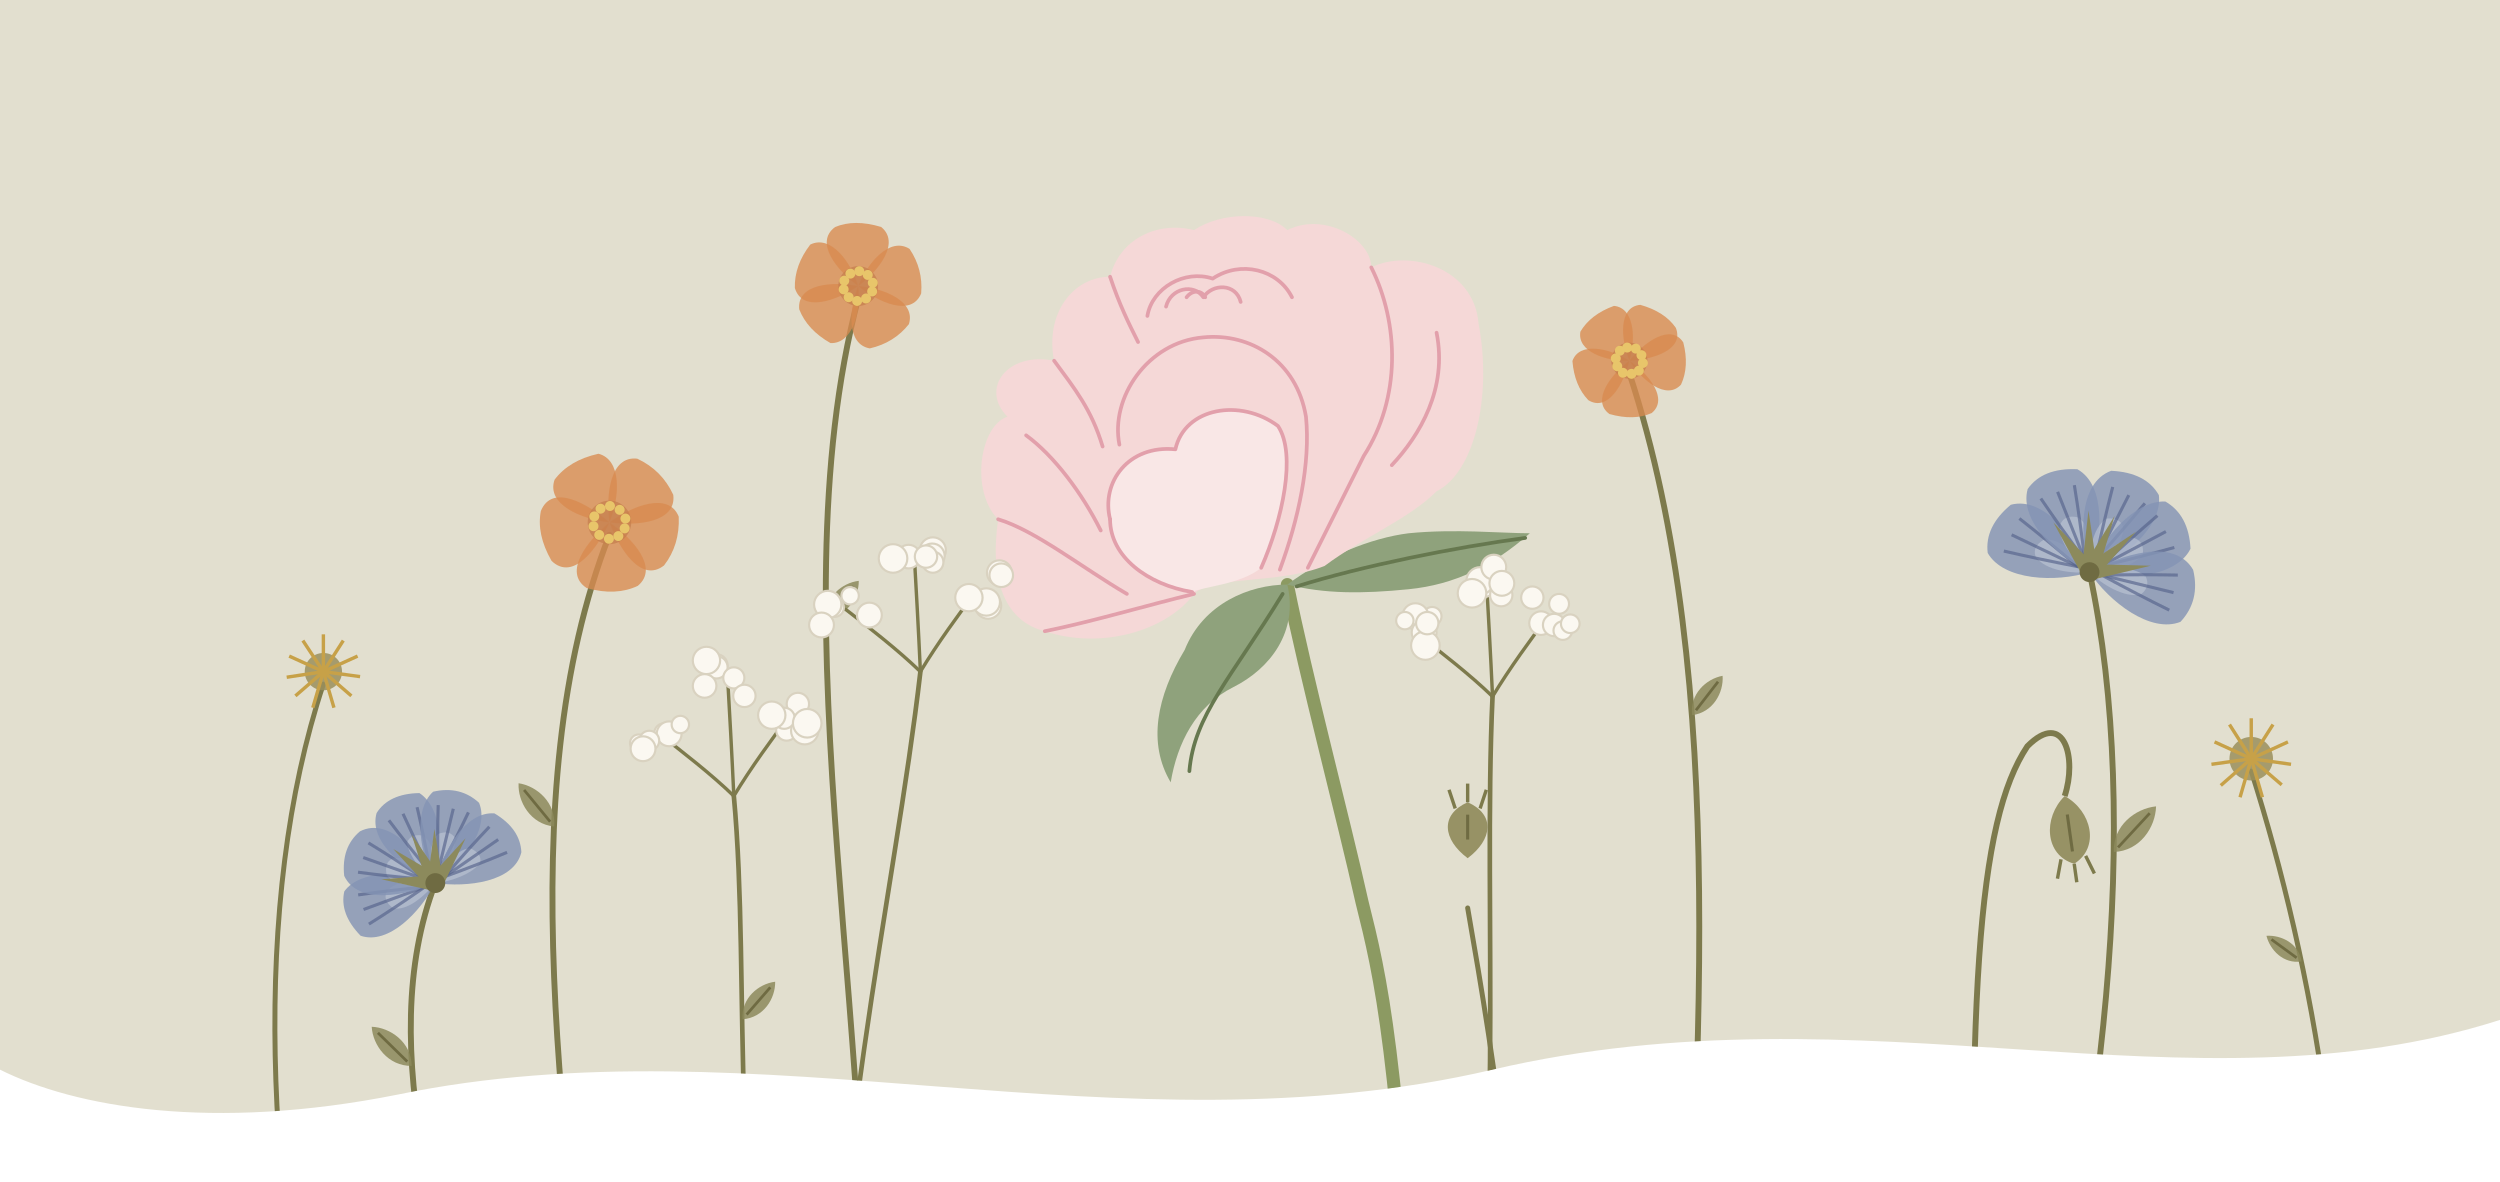
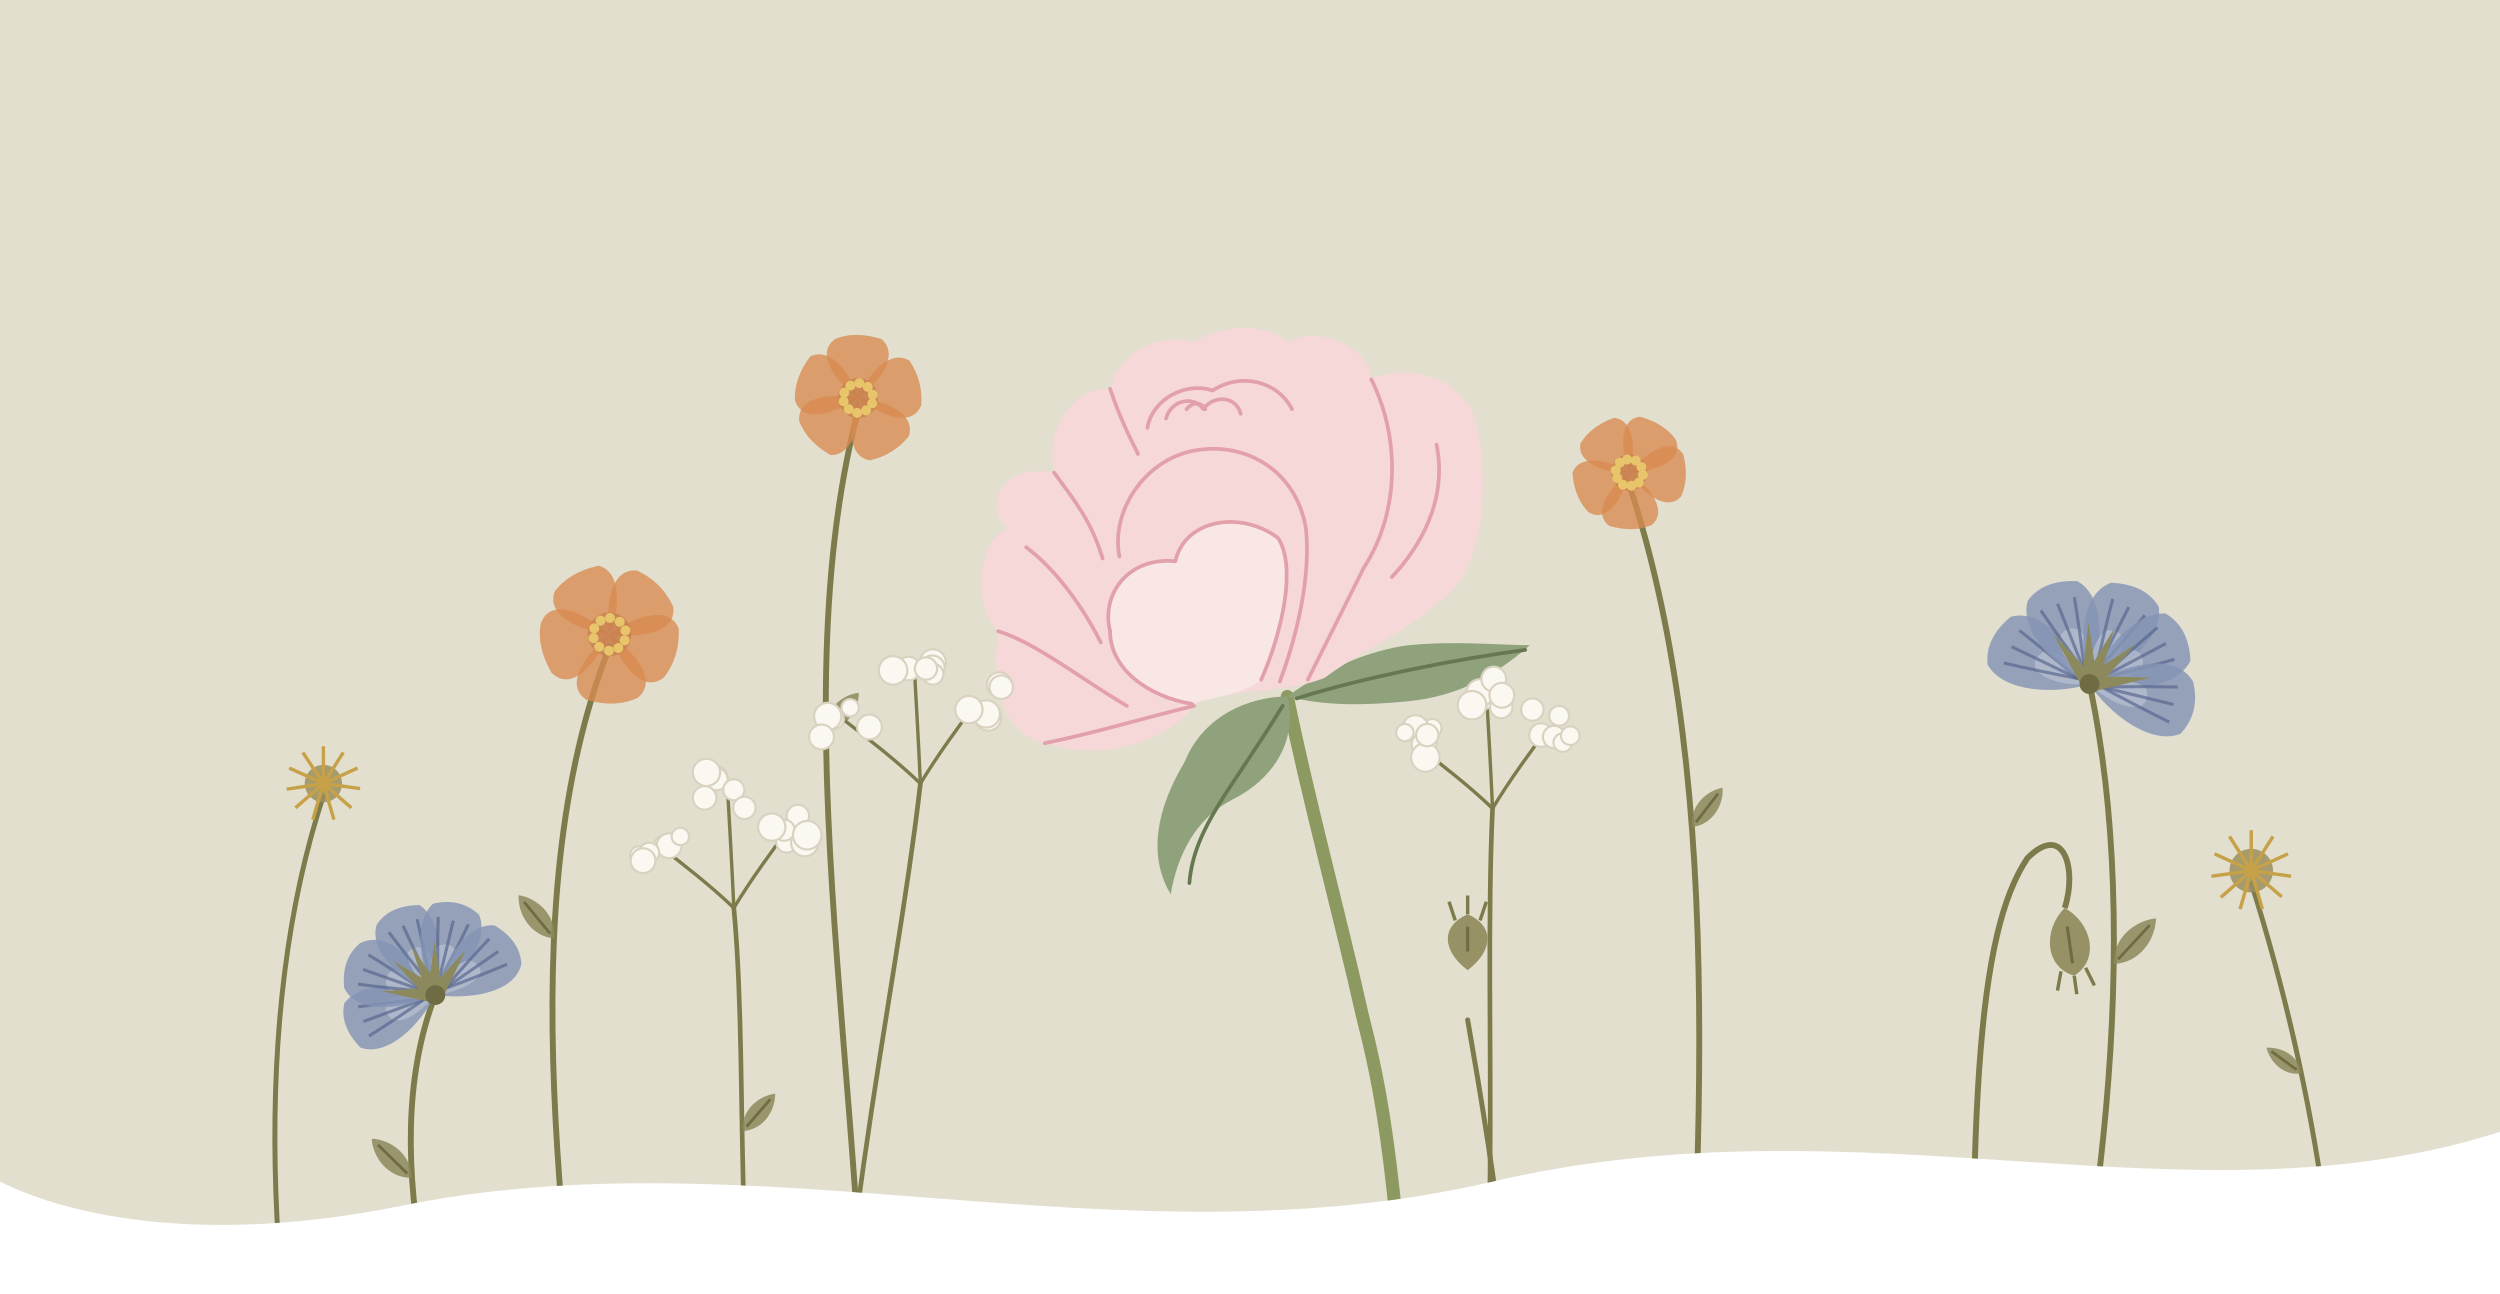
- <svg xmlns="http://www.w3.org/2000/svg" viewBox="0 34 402 190" width="402" height="190">
+ <svg xmlns="http://www.w3.org/2000/svg" viewBox="0 16 402 208" width="402" height="208">
  <defs>
    <clipPath id="yta">
-       <path d="M0 30 H402 V198 C352 214 300 192 240 206 C180 220 122 198 64 210 C34 216 12 212 0 206 Z" />
+       <path d="M0 0 H402 V198 C352 214 300 192 240 206 C180 220 122 198 64 210 C34 216 12 212 0 206 Z" />
    </clipPath>
  </defs>
-   <path d="M0 30 H402 V198 C352 214 300 192 240 206 C180 220 122 198 64 210 C34 216 12 212 0 206 Z" fill="#e2dfcf" />
+   <path d="M0 0 H402 V198 C352 214 300 192 240 206 C180 220 122 198 64 210 C34 216 12 212 0 206 Z" fill="#e2dfcf" />
  <g clip-path="url(#yta)">
    <g transform="translate(0 34)">
      <path d="M96.7 236 C91.1 183.5 81.6 128 98 86" fill="none" stroke="#7d7a4c" stroke-width="0.95" stroke-linecap="round" />
      <path transform="translate(89.1 132.9) rotate(-129.4)" d="M0 0 C2.7 -2.7 6.8 -2 9 0 C6.8 2 2.7 2.7 0 0Z" fill="#8c8a5c" fill-opacity=".85" />
      <path transform="translate(89.1 132.9) rotate(-129.4)" d="M1 0 L7.6 0" stroke="#6f6b42" stroke-width=".45" />
      <path d="M138.8 236 C142.6 170.2 124.2 100.6 138 48" fill="none" stroke="#7d7a4c" stroke-width="0.95" stroke-linecap="round" />
      <path transform="translate(132.8 99.4) rotate(-48.6)" d="M0 0 C2.4 -2.4 6 -1.8 8 0 C6 1.8 2.4 2.4 0 0Z" fill="#8c8a5c" fill-opacity=".85" />
      <path transform="translate(132.8 99.4) rotate(-48.6)" d="M1 0 L6.8 0" stroke="#6f6b42" stroke-width=".45" />
      <path d="M269.5 236 C273.2 174.4 278.2 109.3 262 60" fill="none" stroke="#7d7a4c" stroke-width="0.95" stroke-linecap="round" />
      <path transform="translate(272.1 115) rotate(-52.3)" d="M0 0 C2.4 -2.4 6 -1.8 8 0 C6 1.8 2.4 2.4 0 0Z" fill="#8c8a5c" fill-opacity=".85" />
      <path transform="translate(272.1 115) rotate(-52.3)" d="M1 0 L6.8 0" stroke="#6f6b42" stroke-width=".45" />
      <path d="M324.8 236 C338.2 185.6 344.6 132.3 336 92" fill="none" stroke="#7d7a4c" stroke-width="0.95" stroke-linecap="round" />
      <path transform="translate(339.9 137) rotate(-47.2)" d="M0 0 C3 -3 7.5 -2.2 10 0 C7.5 2.2 3 3 0 0Z" fill="#8c8a5c" fill-opacity=".85" />
      <path transform="translate(339.9 137) rotate(-47.2)" d="M1 0 L8.5 0" stroke="#6f6b42" stroke-width=".45" />
      <path d="M82.9 236 C71 203.1 59.9 168.3 70 142" fill="none" stroke="#7d7a4c" stroke-width="0.95" stroke-linecap="round" />
      <path transform="translate(66.2 171.4) rotate(-135.6)" d="M0 0 C2.7 -2.7 6.8 -2 9 0 C6.8 2 2.7 2.7 0 0Z" fill="#8c8a5c" fill-opacity=".85" />
      <path transform="translate(66.2 171.4) rotate(-135.6)" d="M1 0 L7.6 0" stroke="#6f6b42" stroke-width=".45" />
      <path d="M134.5 236 C132.5 191.2 143.9 143.8 148 108" fill="none" stroke="#7d7a4c" stroke-width="0.75" stroke-linecap="round" />
      <path d="M148 108 C144.4 104.5 139.6 100.8 136 98" fill="none" stroke="#7d7a4c" stroke-width="0.55" stroke-linecap="round" />
      <path d="M148 108 C150.7 103.5 154.3 98.6 157 95" fill="none" stroke="#7d7a4c" stroke-width="0.55" stroke-linecap="round" />
      <path d="M148 108 C147.7 101.3 147.3 94.3 147 89" fill="none" stroke="#7d7a4c" stroke-width="0.55" stroke-linecap="round" />
      <path d="M127.5 236 C116.6 198.2 120.8 158.2 118 128" fill="none" stroke="#7d7a4c" stroke-width="0.75" stroke-linecap="round" />
      <path transform="translate(119.4 163.9) rotate(-49)" d="M0 0 C2.4 -2.4 6 -1.8 8 0 C6 1.8 2.4 2.4 0 0Z" fill="#8c8a5c" fill-opacity=".85" />
      <path transform="translate(119.4 163.9) rotate(-49)" d="M1 0 L6.8 0" stroke="#6f6b42" stroke-width=".45" />
      <path d="M118 128 C114.4 124.5 109.6 120.8 106 118" fill="none" stroke="#7d7a4c" stroke-width="0.55" stroke-linecap="round" />
      <path d="M118 128 C120.7 123.5 124.3 118.6 127 115" fill="none" stroke="#7d7a4c" stroke-width="0.55" stroke-linecap="round" />
      <path d="M118 128 C117.7 121.3 117.3 114.3 117 109" fill="none" stroke="#7d7a4c" stroke-width="0.55" stroke-linecap="round" />
      <path d="M234.7 236 C242.3 192.6 238.4 146.7 240 112" fill="none" stroke="#7d7a4c" stroke-width="0.75" stroke-linecap="round" />
      <path d="M240 112 C236.4 108.5 231.6 104.8 228 102" fill="none" stroke="#7d7a4c" stroke-width="0.55" stroke-linecap="round" />
      <path d="M240 112 C242.7 107.5 246.3 102.6 249 99" fill="none" stroke="#7d7a4c" stroke-width="0.55" stroke-linecap="round" />
      <path d="M240 112 C239.7 105.3 239.3 98.3 239 93" fill="none" stroke="#7d7a4c" stroke-width="0.55" stroke-linecap="round" />
      <path d="M318 236 C316 160 318 132 326 120 C332 114 334 122 332 128" fill="none" stroke="#7d7a4c" stroke-width=".95" />
      <path d="M375.4 236 C379.4 196.8 372 155.4 362 124" fill="none" stroke="#7d7a4c" stroke-width="0.8" stroke-linecap="round" />
      <path transform="translate(370.1 154.6) rotate(-143.9)" d="M0 0 C2.1 -2.1 5.2 -1.5 7 0 C5.2 1.5 2.1 2.1 0 0Z" fill="#8c8a5c" fill-opacity=".85" />
      <path transform="translate(370.1 154.6) rotate(-143.9)" d="M1 0 L6 0" stroke="#6f6b42" stroke-width=".45" />
      <path d="M53 236 C42.7 191.9 40.3 145.3 52 110" fill="none" stroke="#7d7a4c" stroke-width="0.8" stroke-linecap="round" />
      <path d="M244.1 236 C245.7 204.5 240.4 171.2 236 146" fill="none" stroke="#7d7a4c" stroke-width="0.8" stroke-linecap="round" />
      <g transform="translate(156 34) scale(0.15)">
        <path d="M340 400 C360 500 400 650 420 740 C440 820 460 900 480 1300" fill="none" stroke="#8c9a62" stroke-width="14" stroke-linecap="round" />
        <path d="M340 400 C300 400 250 420 230 470 C200 520 190 570 215 612 C222 570 242 530 282 510 C322 490 352 450 340 400Z" fill="#8fa27c" />
        <path d="M340 400 C380 370 430 350 470 345 C520 340 570 345 600 345 C560 380 520 400 470 405 C420 410 380 410 340 400Z" fill="#8fa27c" />
        <path d="M350 402 C420 380 520 360 595 350" fill="none" stroke="#66784f" stroke-width="4" stroke-linecap="round" />
        <path d="M235 600 C240 540 280 500 335 410" fill="none" stroke="#66784f" stroke-width="4" stroke-linecap="round" />
        <path d="M30 330 C0 300 10 230 40 220 C10 190 40 150 90 160 C80 110 110 70 150 70 C160 30 200 10 240 20 C270 0 320 0 340 20 C380 0 430 30 430 60 C470 40 540 60 545 120 C560 200 540 280 500 300 C470 330 420 350 380 380 C330 400 260 390 240 410 C210 450 140 470 80 450 C40 440 20 400 30 330Z" fill="#f5d8d7" />
        <path d="M150 330 C140 290 170 250 220 255 C230 210 290 200 330 230 C350 260 335 330 312 382 C290 400 250 402 238 408 C190 400 150 370 150 330Z" fill="#f9e7e6" />
        <path d="M150 330 C140 290 170 250 220 255 C230 210 290 200 330 230 C350 260 335 330 312 382" fill="none" stroke="#e2a0ab" stroke-width="4" stroke-linecap="round" stroke-linejoin="round" />
        <path d="M150 330 C150 370 190 400 238 408" fill="none" stroke="#e2a0ab" stroke-width="4" stroke-linecap="round" stroke-linejoin="round" />
        <path d="M160 250 C150 200 190 140 250 135 C300 130 350 160 360 220 C365 270 352 330 332 384" fill="none" stroke="#e2a0ab" stroke-width="4" stroke-linecap="round" stroke-linejoin="round" />
        <path d="M190 112 C195 82 230 62 260 72 C290 52 330 62 345 92" fill="none" stroke="#e2a0ab" stroke-width="4" stroke-linecap="round" stroke-linejoin="round" />
        <path d="M210 102 C215 82 240 77 250 92 C260 77 285 77 290 97" fill="none" stroke="#e2a0ab" stroke-width="4" stroke-linecap="round" stroke-linejoin="round" />
        <path d="M232 92 C238 84 248 84 252 92" fill="none" stroke="#e2a0ab" stroke-width="4" stroke-linecap="round" stroke-linejoin="round" />
        <path d="M30 330 C70 342 120 382 168 410" fill="none" stroke="#e2a0ab" stroke-width="4" stroke-linecap="round" stroke-linejoin="round" />
        <path d="M60 240 C90 262 120 302 140 342" fill="none" stroke="#e2a0ab" stroke-width="4" stroke-linecap="round" stroke-linejoin="round" />
        <path d="M90 160 C112 190 130 212 142 252" fill="none" stroke="#e2a0ab" stroke-width="4" stroke-linecap="round" stroke-linejoin="round" />
        <path d="M150 70 C160 100 170 120 180 140" fill="none" stroke="#e2a0ab" stroke-width="4" stroke-linecap="round" stroke-linejoin="round" />
        <path d="M430 60 C460 120 462 200 422 262 C402 302 382 342 362 382" fill="none" stroke="#e2a0ab" stroke-width="4" stroke-linecap="round" stroke-linejoin="round" />
        <path d="M500 130 C512 190 482 240 452 272" fill="none" stroke="#e2a0ab" stroke-width="4" stroke-linecap="round" stroke-linejoin="round" />
        <path d="M80 450 C130 440 190 422 240 410" fill="none" stroke="#e2a0ab" stroke-width="4" stroke-linecap="round" stroke-linejoin="round" />
      </g>
      <g transform="translate(98 84) rotate(39.2)">
        <path transform="rotate(5.9)" d="M0 0 C-3.7 -2.8 -7.5 -7.7 -4.1 -10.4 Q0 -11.9 4.1 -10.4 C7.6 -7.7 3.7 -2.8 0 0Z" fill="#d98a50" fill-opacity=".78" />
        <path transform="rotate(67.6)" d="M0 0 C-3.7 -2.8 -7.5 -7.7 -4.1 -10.4 Q0.2 -11.9 4.1 -10.4 C7.9 -7.7 3.7 -2.8 0 0Z" fill="#d98a50" fill-opacity=".78" />
        <path transform="rotate(138.3)" d="M0 0 C-3.7 -2.8 -7.7 -7.7 -4.1 -10.4 Q-0.5 -11.9 4.1 -10.4 C7.9 -7.7 3.7 -2.8 0 0Z" fill="#d98a50" fill-opacity=".78" />
        <path transform="rotate(218.7)" d="M0 0 C-3.7 -2.8 -8.1 -7.7 -4.1 -10.4 Q0.6 -11.9 4.1 -10.4 C8.1 -7.7 3.7 -2.8 0 0Z" fill="#d98a50" fill-opacity=".78" />
        <path transform="rotate(290.2)" d="M0 0 C-3.7 -2.8 -7.3 -7.7 -4.1 -10.4 Q-0.5 -11.9 4.1 -10.4 C6.8 -7.7 3.7 -2.8 0 0Z" fill="#d98a50" fill-opacity=".78" />
        <circle r="3.5" fill="#c47d4c" opacity=".7" />
        <circle cx="0" cy="-2.6" r=".8" fill="#e8c56a" />
        <circle cx="1.6" cy="-2.1" r=".8" fill="#e8c56a" />
        <circle cx="2.5" cy="-0.8" r=".8" fill="#e8c56a" />
        <circle cx="2.5" cy="0.8" r=".8" fill="#e8c56a" />
        <circle cx="1.6" cy="2.1" r=".8" fill="#e8c56a" />
        <circle cx="0" cy="2.6" r=".8" fill="#e8c56a" />
        <circle cx="-1.6" cy="2.1" r=".8" fill="#e8c56a" />
        <circle cx="-2.5" cy="0.8" r=".8" fill="#e8c56a" />
        <circle cx="-2.5" cy="-0.8" r=".8" fill="#e8c56a" />
        <circle cx="-1.6" cy="-2.1" r=".8" fill="#e8c56a" />
      </g>
      <g transform="translate(138 46) rotate(4.2)">
        <path transform="rotate(-4.3)" d="M0 0 C-3.4 -2.5 -7.1 -7 -3.7 -9.5 Q-0.6 -10.8 3.7 -9.5 C6.8 -7 3.4 -2.5 0 0Z" fill="#d98a50" fill-opacity=".78" />
        <path transform="rotate(71.2)" d="M0 0 C-3.4 -2.5 -6.4 -7 -3.7 -9.5 Q0 -10.8 3.7 -9.5 C7 -7 3.4 -2.5 0 0Z" fill="#d98a50" fill-opacity=".78" />
        <path transform="rotate(144)" d="M0 0 C-3.4 -2.5 -6.6 -7 -3.7 -9.5 Q-0.1 -10.8 3.7 -9.5 C6.5 -7 3.4 -2.5 0 0Z" fill="#d98a50" fill-opacity=".78" />
        <path transform="rotate(223)" d="M0 0 C-3.4 -2.5 -6.2 -7 -3.7 -9.5 Q0.4 -10.8 3.7 -9.5 C7 -7 3.4 -2.5 0 0Z" fill="#d98a50" fill-opacity=".78" />
        <path transform="rotate(285.4)" d="M0 0 C-3.4 -2.5 -7.1 -7 -3.7 -9.5 Q-0.3 -10.8 3.7 -9.5 C6.3 -7 3.4 -2.5 0 0Z" fill="#d98a50" fill-opacity=".78" />
        <circle r="3.2" fill="#c47d4c" opacity=".7" />
        <circle cx="0" cy="-2.4" r=".8" fill="#e8c56a" />
        <circle cx="1.4" cy="-1.9" r=".8" fill="#e8c56a" />
        <circle cx="2.3" cy="-0.7" r=".8" fill="#e8c56a" />
        <circle cx="2.3" cy="0.7" r=".8" fill="#e8c56a" />
        <circle cx="1.4" cy="1.9" r=".8" fill="#e8c56a" />
        <circle cx="0" cy="2.4" r=".8" fill="#e8c56a" />
        <circle cx="-1.4" cy="1.9" r=".8" fill="#e8c56a" />
        <circle cx="-2.3" cy="0.7" r=".8" fill="#e8c56a" />
        <circle cx="-2.3" cy="-0.7" r=".8" fill="#e8c56a" />
        <circle cx="-1.4" cy="-1.9" r=".8" fill="#e8c56a" />
      </g>
      <g transform="translate(262 58) rotate(28)">
        <path transform="rotate(4.9)" d="M0 0 C-3.1 -2.2 -6.2 -6.3 -3.4 -8.5 Q0.5 -9.7 3.4 -8.5 C6.5 -6.3 3.1 -2.2 0 0Z" fill="#d98a50" fill-opacity=".78" />
        <path transform="rotate(65)" d="M0 0 C-3.1 -2.2 -6.4 -6.3 -3.4 -8.5 Q0.4 -9.7 3.4 -8.5 C6.1 -6.3 3.1 -2.2 0 0Z" fill="#d98a50" fill-opacity=".78" />
        <path transform="rotate(150.7)" d="M0 0 C-3.1 -2.2 -6.2 -6.3 -3.4 -8.5 Q-0.5 -9.7 3.4 -8.5 C6.3 -6.3 3.1 -2.2 0 0Z" fill="#d98a50" fill-opacity=".78" />
        <path transform="rotate(219.9)" d="M0 0 C-3.1 -2.2 -6.4 -6.3 -3.4 -8.5 Q-0.4 -9.7 3.4 -8.5 C5.9 -6.3 3.1 -2.2 0 0Z" fill="#d98a50" fill-opacity=".78" />
        <path transform="rotate(294.5)" d="M0 0 C-3.1 -2.2 -5.8 -6.3 -3.4 -8.5 Q-0.4 -9.7 3.4 -8.5 C5.8 -6.3 3.1 -2.2 0 0Z" fill="#d98a50" fill-opacity=".78" />
        <circle r="2.9" fill="#c47d4c" opacity=".7" />
        <circle cx="0" cy="-2.2" r=".8" fill="#e8c56a" />
        <circle cx="1.3" cy="-1.7" r=".8" fill="#e8c56a" />
        <circle cx="2.1" cy="-0.7" r=".8" fill="#e8c56a" />
        <circle cx="2.1" cy="0.7" r=".8" fill="#e8c56a" />
        <circle cx="1.3" cy="1.7" r=".8" fill="#e8c56a" />
        <circle cx="0" cy="2.2" r=".8" fill="#e8c56a" />
        <circle cx="-1.3" cy="1.7" r=".8" fill="#e8c56a" />
        <circle cx="-2.1" cy="0.7" r=".8" fill="#e8c56a" />
        <circle cx="-2.1" cy="-0.7" r=".8" fill="#e8c56a" />
        <circle cx="-1.3" cy="-1.7" r=".8" fill="#e8c56a" />
      </g>
      <g transform="translate(336 92) rotate(24)">
        <path transform="rotate(-88.4)" d="M0 0 C-3.9 -4.2 -7.2 -11.9 -4.3 -16.1 Q-0.7 -18.4 4.3 -16.1 C7.9 -11.9 3.9 -4.2 0 0Z" fill="#8494b4" fill-opacity=".82" />
        <path transform="rotate(-88.4)" d="M0 0 C-1.4 -2.3 -2.9 -6.5 -1.5 -8.9 Q-0.3 -10.1 1.5 -8.9 C3.1 -6.5 1.4 -2.3 0 0Z" fill="#c3cad9" fill-opacity=".55" />
        <path transform="rotate(-88.4)" d="M0 -2 Q-1.7 -8.5 -2.9 -13.9" stroke="#55628a" stroke-width=".5" fill="none" opacity=".65" />
        <path transform="rotate(-88.4)" d="M0 -2 Q0 -8.5 0 -13.9" stroke="#55628a" stroke-width=".5" fill="none" opacity=".65" />
        <path transform="rotate(-88.4)" d="M0 -2 Q1.7 -8.5 2.9 -13.9" stroke="#55628a" stroke-width=".5" fill="none" opacity=".65" />
        <path transform="rotate(-45.7)" d="M0 0 C-3.9 -4.2 -7.5 -11.9 -4.3 -16.1 Q-0.8 -18.4 4.3 -16.1 C7.7 -11.9 3.9 -4.2 0 0Z" fill="#8494b4" fill-opacity=".82" />
        <path transform="rotate(-45.7)" d="M0 0 C-1.4 -2.3 -3.1 -6.5 -1.5 -8.9 Q-0.3 -10.1 1.5 -8.9 C3.3 -6.5 1.4 -2.3 0 0Z" fill="#c3cad9" fill-opacity=".55" />
        <path transform="rotate(-45.7)" d="M0 -2 Q-1.7 -8.5 -2.9 -13.9" stroke="#55628a" stroke-width=".5" fill="none" opacity=".65" />
        <path transform="rotate(-45.7)" d="M0 -2 Q0 -8.5 0 -13.9" stroke="#55628a" stroke-width=".5" fill="none" opacity=".65" />
        <path transform="rotate(-45.7)" d="M0 -2 Q1.7 -8.5 2.9 -13.9" stroke="#55628a" stroke-width=".5" fill="none" opacity=".65" />
        <path transform="rotate(3.0)" d="M0 0 C-3.9 -4.2 -8.2 -11.9 -4.3 -16.1 Q0.8 -18.4 4.3 -16.1 C7.2 -11.9 3.9 -4.2 0 0Z" fill="#8494b4" fill-opacity=".82" />
        <path transform="rotate(3.0)" d="M0 0 C-1.4 -2.3 -2.9 -6.5 -1.5 -8.9 Q0.4 -10.1 1.5 -8.9 C3 -6.5 1.4 -2.3 0 0Z" fill="#c3cad9" fill-opacity=".55" />
        <path transform="rotate(3.0)" d="M0 -2 Q-1.7 -8.5 -2.9 -13.9" stroke="#55628a" stroke-width=".5" fill="none" opacity=".65" />
        <path transform="rotate(3.0)" d="M0 -2 Q0 -8.5 0 -13.9" stroke="#55628a" stroke-width=".5" fill="none" opacity=".65" />
        <path transform="rotate(3.0)" d="M0 -2 Q1.7 -8.5 2.9 -13.9" stroke="#55628a" stroke-width=".5" fill="none" opacity=".65" />
        <path transform="rotate(38.0)" d="M0 0 C-3.9 -4.2 -6.8 -11.9 -4.3 -16.1 Q-0.6 -18.4 4.3 -16.1 C7.3 -11.9 3.9 -4.2 0 0Z" fill="#8494b4" fill-opacity=".82" />
        <path transform="rotate(38.0)" d="M0 0 C-1.4 -2.3 -2.5 -6.5 -1.5 -8.9 Q-0.2 -10.1 1.5 -8.9 C2.6 -6.5 1.4 -2.3 0 0Z" fill="#c3cad9" fill-opacity=".55" />
        <path transform="rotate(38.0)" d="M0 -2 Q-1.7 -8.5 -2.9 -13.9" stroke="#55628a" stroke-width=".5" fill="none" opacity=".65" />
        <path transform="rotate(38.0)" d="M0 -2 Q0 -8.5 0 -13.9" stroke="#55628a" stroke-width=".5" fill="none" opacity=".65" />
        <path transform="rotate(38.0)" d="M0 -2 Q1.7 -8.5 2.9 -13.9" stroke="#55628a" stroke-width=".5" fill="none" opacity=".65" />
        <path transform="rotate(79.7)" d="M0 0 C-3.9 -4.2 -8.7 -11.9 -4.3 -16.1 Q0.2 -18.4 4.3 -16.1 C7.3 -11.9 3.9 -4.2 0 0Z" fill="#8494b4" fill-opacity=".82" />
        <path transform="rotate(79.7)" d="M0 0 C-1.4 -2.3 -2.7 -6.5 -1.5 -8.9 Q-0.1 -10.1 1.5 -8.9 C2.8 -6.5 1.4 -2.3 0 0Z" fill="#c3cad9" fill-opacity=".55" />
        <path transform="rotate(79.7)" d="M0 -2 Q-1.7 -8.5 -2.9 -13.9" stroke="#55628a" stroke-width=".5" fill="none" opacity=".65" />
        <path transform="rotate(79.7)" d="M0 -2 Q0 -8.5 0 -13.9" stroke="#55628a" stroke-width=".5" fill="none" opacity=".65" />
        <path transform="rotate(79.7)" d="M0 -2 Q1.7 -8.5 2.9 -13.9" stroke="#55628a" stroke-width=".5" fill="none" opacity=".65" />
        <path transform="rotate(-60)" d="M-1.3 0 L0 -9.9 L1.3 0 Z" fill="#8c8a5c" />
        <path transform="rotate(-25)" d="M-1.3 0 L0 -9.9 L1.3 0 Z" fill="#8c8a5c" />
        <path transform="rotate(0)" d="M-1.3 0 L0 -9.9 L1.3 0 Z" fill="#8c8a5c" />
        <path transform="rotate(25)" d="M-1.3 0 L0 -9.9 L1.3 0 Z" fill="#8c8a5c" />
        <path transform="rotate(60)" d="M-1.3 0 L0 -9.9 L1.3 0 Z" fill="#8c8a5c" />
        <circle r="1.6" fill="#6f6b42" />
      </g>
      <g transform="translate(70 142) rotate(-26)">
        <path transform="rotate(-84.2)" d="M0 0 C-3.5 -3.8 -6.8 -10.5 -3.8 -14.2 Q0.7 -16.2 3.8 -14.2 C6.3 -10.5 3.5 -3.8 0 0Z" fill="#8494b4" fill-opacity=".82" />
        <path transform="rotate(-84.2)" d="M0 0 C-1.2 -2.1 -2.8 -5.8 -1.4 -7.8 Q0.4 -8.9 1.4 -7.8 C2.8 -5.8 1.2 -2.1 0 0Z" fill="#c3cad9" fill-opacity=".55" />
        <path transform="rotate(-84.2)" d="M0 -1.8 Q-1.5 -7.5 -2.5 -12.3" stroke="#55628a" stroke-width=".5" fill="none" opacity=".65" />
        <path transform="rotate(-84.2)" d="M0 -1.8 Q0 -7.5 0 -12.3" stroke="#55628a" stroke-width=".5" fill="none" opacity=".65" />
        <path transform="rotate(-84.2)" d="M0 -1.8 Q1.5 -7.5 2.5 -12.3" stroke="#55628a" stroke-width=".5" fill="none" opacity=".65" />
        <path transform="rotate(-44.5)" d="M0 0 C-3.5 -3.8 -7.5 -10.5 -3.8 -14.2 Q0.4 -16.2 3.8 -14.2 C7.7 -10.5 3.5 -3.8 0 0Z" fill="#8494b4" fill-opacity=".82" />
        <path transform="rotate(-44.5)" d="M0 0 C-1.2 -2.1 -2.8 -5.8 -1.4 -7.8 Q0.4 -8.9 1.4 -7.8 C2.9 -5.8 1.2 -2.1 0 0Z" fill="#c3cad9" fill-opacity=".55" />
        <path transform="rotate(-44.5)" d="M0 -1.8 Q-1.5 -7.5 -2.5 -12.3" stroke="#55628a" stroke-width=".5" fill="none" opacity=".65" />
        <path transform="rotate(-44.5)" d="M0 -1.8 Q0 -7.5 0 -12.3" stroke="#55628a" stroke-width=".5" fill="none" opacity=".65" />
        <path transform="rotate(-44.5)" d="M0 -1.8 Q1.5 -7.5 2.5 -12.3" stroke="#55628a" stroke-width=".5" fill="none" opacity=".65" />
        <path transform="rotate(1.0)" d="M0 0 C-3.5 -3.8 -7 -10.5 -3.8 -14.2 Q-0.7 -16.2 3.8 -14.2 C6.1 -10.5 3.5 -3.8 0 0Z" fill="#8494b4" fill-opacity=".82" />
        <path transform="rotate(1.0)" d="M0 0 C-1.2 -2.1 -2 -5.8 -1.4 -7.8 Q-0.3 -8.9 1.4 -7.8 C2.7 -5.8 1.2 -2.1 0 0Z" fill="#c3cad9" fill-opacity=".55" />
        <path transform="rotate(1.0)" d="M0 -1.8 Q-1.5 -7.5 -2.5 -12.3" stroke="#55628a" stroke-width=".5" fill="none" opacity=".65" />
        <path transform="rotate(1.0)" d="M0 -1.8 Q0 -7.5 0 -12.3" stroke="#55628a" stroke-width=".5" fill="none" opacity=".65" />
        <path transform="rotate(1.0)" d="M0 -1.8 Q1.5 -7.5 2.5 -12.3" stroke="#55628a" stroke-width=".5" fill="none" opacity=".65" />
        <path transform="rotate(39.6)" d="M0 0 C-3.5 -3.8 -6.3 -10.5 -3.8 -14.2 Q0.2 -16.2 3.8 -14.2 C6.5 -10.5 3.5 -3.8 0 0Z" fill="#8494b4" fill-opacity=".82" />
        <path transform="rotate(39.6)" d="M0 0 C-1.2 -2.1 -2.8 -5.8 -1.4 -7.8 Q0.2 -8.9 1.4 -7.8 C2 -5.8 1.2 -2.1 0 0Z" fill="#c3cad9" fill-opacity=".55" />
        <path transform="rotate(39.6)" d="M0 -1.8 Q-1.5 -7.5 -2.5 -12.3" stroke="#55628a" stroke-width=".5" fill="none" opacity=".65" />
        <path transform="rotate(39.6)" d="M0 -1.8 Q0 -7.5 0 -12.3" stroke="#55628a" stroke-width=".5" fill="none" opacity=".65" />
        <path transform="rotate(39.6)" d="M0 -1.8 Q1.5 -7.5 2.5 -12.3" stroke="#55628a" stroke-width=".5" fill="none" opacity=".65" />
        <path transform="rotate(81.3)" d="M0 0 C-3.5 -3.8 -6.8 -10.5 -3.8 -14.2 Q0.6 -16.2 3.8 -14.2 C7.1 -10.5 3.5 -3.8 0 0Z" fill="#8494b4" fill-opacity=".82" />
        <path transform="rotate(81.3)" d="M0 0 C-1.2 -2.1 -2.7 -5.8 -1.4 -7.8 Q0.4 -8.9 1.4 -7.8 C2.2 -5.8 1.2 -2.1 0 0Z" fill="#c3cad9" fill-opacity=".55" />
        <path transform="rotate(81.3)" d="M0 -1.8 Q-1.5 -7.5 -2.5 -12.3" stroke="#55628a" stroke-width=".5" fill="none" opacity=".65" />
        <path transform="rotate(81.3)" d="M0 -1.8 Q0 -7.5 0 -12.3" stroke="#55628a" stroke-width=".5" fill="none" opacity=".65" />
        <path transform="rotate(81.3)" d="M0 -1.8 Q1.5 -7.5 2.5 -12.3" stroke="#55628a" stroke-width=".5" fill="none" opacity=".65" />
        <path transform="rotate(-60)" d="M-1.3 0 L0 -8.7 L1.3 0 Z" fill="#8c8a5c" />
        <path transform="rotate(-25)" d="M-1.3 0 L0 -8.7 L1.3 0 Z" fill="#8c8a5c" />
        <path transform="rotate(0)" d="M-1.3 0 L0 -8.7 L1.3 0 Z" fill="#8c8a5c" />
        <path transform="rotate(25)" d="M-1.3 0 L0 -8.7 L1.3 0 Z" fill="#8c8a5c" />
        <path transform="rotate(60)" d="M-1.3 0 L0 -8.7 L1.3 0 Z" fill="#8c8a5c" />
        <circle r="1.6" fill="#6f6b42" />
      </g>
      <circle cx="134.2" cy="97.7" r="1.5" fill="#fbf8f1" stroke="#d9d2c0" stroke-width=".35" />
      <circle cx="133.4" cy="97.2" r="1.9" fill="#fbf8f1" stroke="#d9d2c0" stroke-width=".35" />
      <circle cx="133.1" cy="97.2" r="2.2" fill="#fbf8f1" stroke="#d9d2c0" stroke-width=".35" />
      <circle cx="139.8" cy="98.9" r="2" fill="#fbf8f1" stroke="#d9d2c0" stroke-width=".35" />
      <circle cx="136.7" cy="95.8" r="1.4" fill="#fbf8f1" stroke="#d9d2c0" stroke-width=".35" />
      <circle cx="132.1" cy="100.5" r="2" fill="#fbf8f1" stroke="#d9d2c0" stroke-width=".35" />
      <circle cx="160.7" cy="92.1" r="2" fill="#fbf8f1" stroke="#d9d2c0" stroke-width=".35" />
      <circle cx="156.9" cy="96.4" r="1.7" fill="#fbf8f1" stroke="#d9d2c0" stroke-width=".35" />
      <circle cx="161" cy="92.5" r="1.9" fill="#fbf8f1" stroke="#d9d2c0" stroke-width=".35" />
      <circle cx="158.9" cy="97.4" r="2.1" fill="#fbf8f1" stroke="#d9d2c0" stroke-width=".35" />
      <circle cx="158.6" cy="96.8" r="2.2" fill="#fbf8f1" stroke="#d9d2c0" stroke-width=".35" />
      <circle cx="155.8" cy="96.1" r="2.2" fill="#fbf8f1" stroke="#d9d2c0" stroke-width=".35" />
      <circle cx="150" cy="88.5" r="2.1" fill="#fbf8f1" stroke="#d9d2c0" stroke-width=".35" />
      <circle cx="149.9" cy="89.4" r="2" fill="#fbf8f1" stroke="#d9d2c0" stroke-width=".35" />
      <circle cx="146.1" cy="89.5" r="1.9" fill="#fbf8f1" stroke="#d9d2c0" stroke-width=".35" />
      <circle cx="143.6" cy="89.8" r="2.3" fill="#fbf8f1" stroke="#d9d2c0" stroke-width=".35" />
      <circle cx="150" cy="90.4" r="1.7" fill="#fbf8f1" stroke="#d9d2c0" stroke-width=".35" />
      <circle cx="148.9" cy="89.5" r="1.8" fill="#fbf8f1" stroke="#d9d2c0" stroke-width=".35" />
      <circle cx="102.7" cy="119.5" r="1.4" fill="#fbf8f1" stroke="#d9d2c0" stroke-width=".35" />
      <circle cx="106.8" cy="117.9" r="1.6" fill="#fbf8f1" stroke="#d9d2c0" stroke-width=".35" />
      <circle cx="107.6" cy="118" r="2" fill="#fbf8f1" stroke="#d9d2c0" stroke-width=".35" />
      <circle cx="109.4" cy="116.5" r="1.4" fill="#fbf8f1" stroke="#d9d2c0" stroke-width=".35" />
      <circle cx="104.4" cy="119.1" r="1.6" fill="#fbf8f1" stroke="#d9d2c0" stroke-width=".35" />
      <circle cx="103.4" cy="120.4" r="2" fill="#fbf8f1" stroke="#d9d2c0" stroke-width=".35" />
      <circle cx="126.5" cy="117.4" r="1.7" fill="#fbf8f1" stroke="#d9d2c0" stroke-width=".35" />
      <circle cx="128.3" cy="113.2" r="1.8" fill="#fbf8f1" stroke="#d9d2c0" stroke-width=".35" />
      <circle cx="129.4" cy="117.5" r="2.2" fill="#fbf8f1" stroke="#d9d2c0" stroke-width=".35" />
      <circle cx="126.1" cy="115.5" r="1.7" fill="#fbf8f1" stroke="#d9d2c0" stroke-width=".35" />
      <circle cx="124.1" cy="115" r="2.2" fill="#fbf8f1" stroke="#d9d2c0" stroke-width=".35" />
      <circle cx="129.8" cy="116.3" r="2.3" fill="#fbf8f1" stroke="#d9d2c0" stroke-width=".35" />
      <circle cx="115.2" cy="107" r="1.8" fill="#fbf8f1" stroke="#d9d2c0" stroke-width=".35" />
      <circle cx="115.2" cy="107.3" r="1.8" fill="#fbf8f1" stroke="#d9d2c0" stroke-width=".35" />
      <circle cx="118" cy="109" r="1.7" fill="#fbf8f1" stroke="#d9d2c0" stroke-width=".35" />
      <circle cx="119.7" cy="111.9" r="1.8" fill="#fbf8f1" stroke="#d9d2c0" stroke-width=".35" />
      <circle cx="113.6" cy="106.2" r="2.2" fill="#fbf8f1" stroke="#d9d2c0" stroke-width=".35" />
      <circle cx="113.3" cy="110.3" r="1.9" fill="#fbf8f1" stroke="#d9d2c0" stroke-width=".35" />
      <circle cx="230.3" cy="99.1" r="1.5" fill="#fbf8f1" stroke="#d9d2c0" stroke-width=".35" />
      <circle cx="227.6" cy="99.1" r="2.1" fill="#fbf8f1" stroke="#d9d2c0" stroke-width=".35" />
      <circle cx="225.9" cy="99.8" r="1.4" fill="#fbf8f1" stroke="#d9d2c0" stroke-width=".35" />
      <circle cx="229" cy="101.7" r="2" fill="#fbf8f1" stroke="#d9d2c0" stroke-width=".35" />
      <circle cx="229.2" cy="103.8" r="2.3" fill="#fbf8f1" stroke="#d9d2c0" stroke-width=".35" />
      <circle cx="229.5" cy="100.2" r="1.8" fill="#fbf8f1" stroke="#d9d2c0" stroke-width=".35" />
      <circle cx="246.4" cy="96.1" r="1.8" fill="#fbf8f1" stroke="#d9d2c0" stroke-width=".35" />
      <circle cx="250.7" cy="97.1" r="1.6" fill="#fbf8f1" stroke="#d9d2c0" stroke-width=".35" />
      <circle cx="247.8" cy="100.2" r="1.9" fill="#fbf8f1" stroke="#d9d2c0" stroke-width=".35" />
      <circle cx="249.9" cy="100.5" r="1.8" fill="#fbf8f1" stroke="#d9d2c0" stroke-width=".35" />
      <circle cx="251.3" cy="101.4" r="1.5" fill="#fbf8f1" stroke="#d9d2c0" stroke-width=".35" />
      <circle cx="252.5" cy="100.3" r="1.5" fill="#fbf8f1" stroke="#d9d2c0" stroke-width=".35" />
      <circle cx="238.6" cy="93.8" r="2.2" fill="#fbf8f1" stroke="#d9d2c0" stroke-width=".35" />
      <circle cx="238" cy="93.4" r="2.2" fill="#fbf8f1" stroke="#d9d2c0" stroke-width=".35" />
      <circle cx="241.4" cy="95.7" r="1.8" fill="#fbf8f1" stroke="#d9d2c0" stroke-width=".35" />
      <circle cx="240.2" cy="91.2" r="2" fill="#fbf8f1" stroke="#d9d2c0" stroke-width=".35" />
      <circle cx="241.5" cy="93.8" r="2" fill="#fbf8f1" stroke="#d9d2c0" stroke-width=".35" />
      <circle cx="236.7" cy="95.4" r="2.3" fill="#fbf8f1" stroke="#d9d2c0" stroke-width=".35" />
      <g transform="translate(332 128) rotate(-8)">
        <path d="M0 0 C-4 3 -4.5 9 0 11 C4.5 9 4 3 0 0Z" fill="#8f8a5a" fill-opacity=".9" />
        <path d="M0 3 L0 9" stroke="#6f6b42" stroke-width=".5" />
        <path d="M-2 10 l-1 3 M0 11 l0 3 M2 10 l1 3" stroke="#7d7a4c" stroke-width=".55" />
      </g>
      <circle cx="362" cy="122" r="3.5" fill="#9a8f5c" fill-opacity=".85" />
      <path d="M362 122 L362 115.5" stroke="#c7a148" stroke-width=".55" />
      <path d="M362 122 L365.5 116.5" stroke="#c7a148" stroke-width=".55" />
      <path d="M362 122 L367.9 119.3" stroke="#c7a148" stroke-width=".55" />
      <path d="M362 122 L368.4 122.9" stroke="#c7a148" stroke-width=".55" />
      <path d="M362 122 L366.9 126.2" stroke="#c7a148" stroke-width=".55" />
      <path d="M362 122 L363.8 128.2" stroke="#c7a148" stroke-width=".55" />
      <path d="M362 122 L360.2 128.2" stroke="#c7a148" stroke-width=".55" />
      <path d="M362 122 L357.1 126.3" stroke="#c7a148" stroke-width=".55" />
      <path d="M362 122 L355.6 122.9" stroke="#c7a148" stroke-width=".55" />
      <path d="M362 122 L356.1 119.3" stroke="#c7a148" stroke-width=".55" />
      <path d="M362 122 L358.5 116.5" stroke="#c7a148" stroke-width=".55" />
      <circle cx="52" cy="108" r="3" fill="#9a8f5c" fill-opacity=".85" />
      <path d="M52 108 L52 102" stroke="#c7a148" stroke-width=".55" />
      <path d="M52 108 L55.2 103" stroke="#c7a148" stroke-width=".55" />
      <path d="M52 108 L57.5 105.5" stroke="#c7a148" stroke-width=".55" />
      <path d="M52 108 L57.9 108.8" stroke="#c7a148" stroke-width=".55" />
      <path d="M52 108 L56.5 111.9" stroke="#c7a148" stroke-width=".55" />
      <path d="M52 108 L53.7 113.8" stroke="#c7a148" stroke-width=".55" />
      <path d="M52 108 L50.3 113.8" stroke="#c7a148" stroke-width=".55" />
      <path d="M52 108 L47.5 111.9" stroke="#c7a148" stroke-width=".55" />
      <path d="M52 108 L46.1 108.9" stroke="#c7a148" stroke-width=".55" />
      <path d="M52 108 L46.5 105.5" stroke="#c7a148" stroke-width=".55" />
      <path d="M52 108 L48.7 103" stroke="#c7a148" stroke-width=".55" />
      <g transform="translate(236 138) rotate(180)">
        <path d="M0 0 C-4 3 -4.5 7 0 9 C4.5 7 4 3 0 0Z" fill="#8f8a5a" fill-opacity=".9" />
        <path d="M0 3 L0 7" stroke="#6f6b42" stroke-width=".5" />
        <path d="M-2 8 l-1 3 M0 9 l0 3 M2 8 l1 3" stroke="#7d7a4c" stroke-width=".55" />
      </g>
    </g>
  </g>
</svg>
